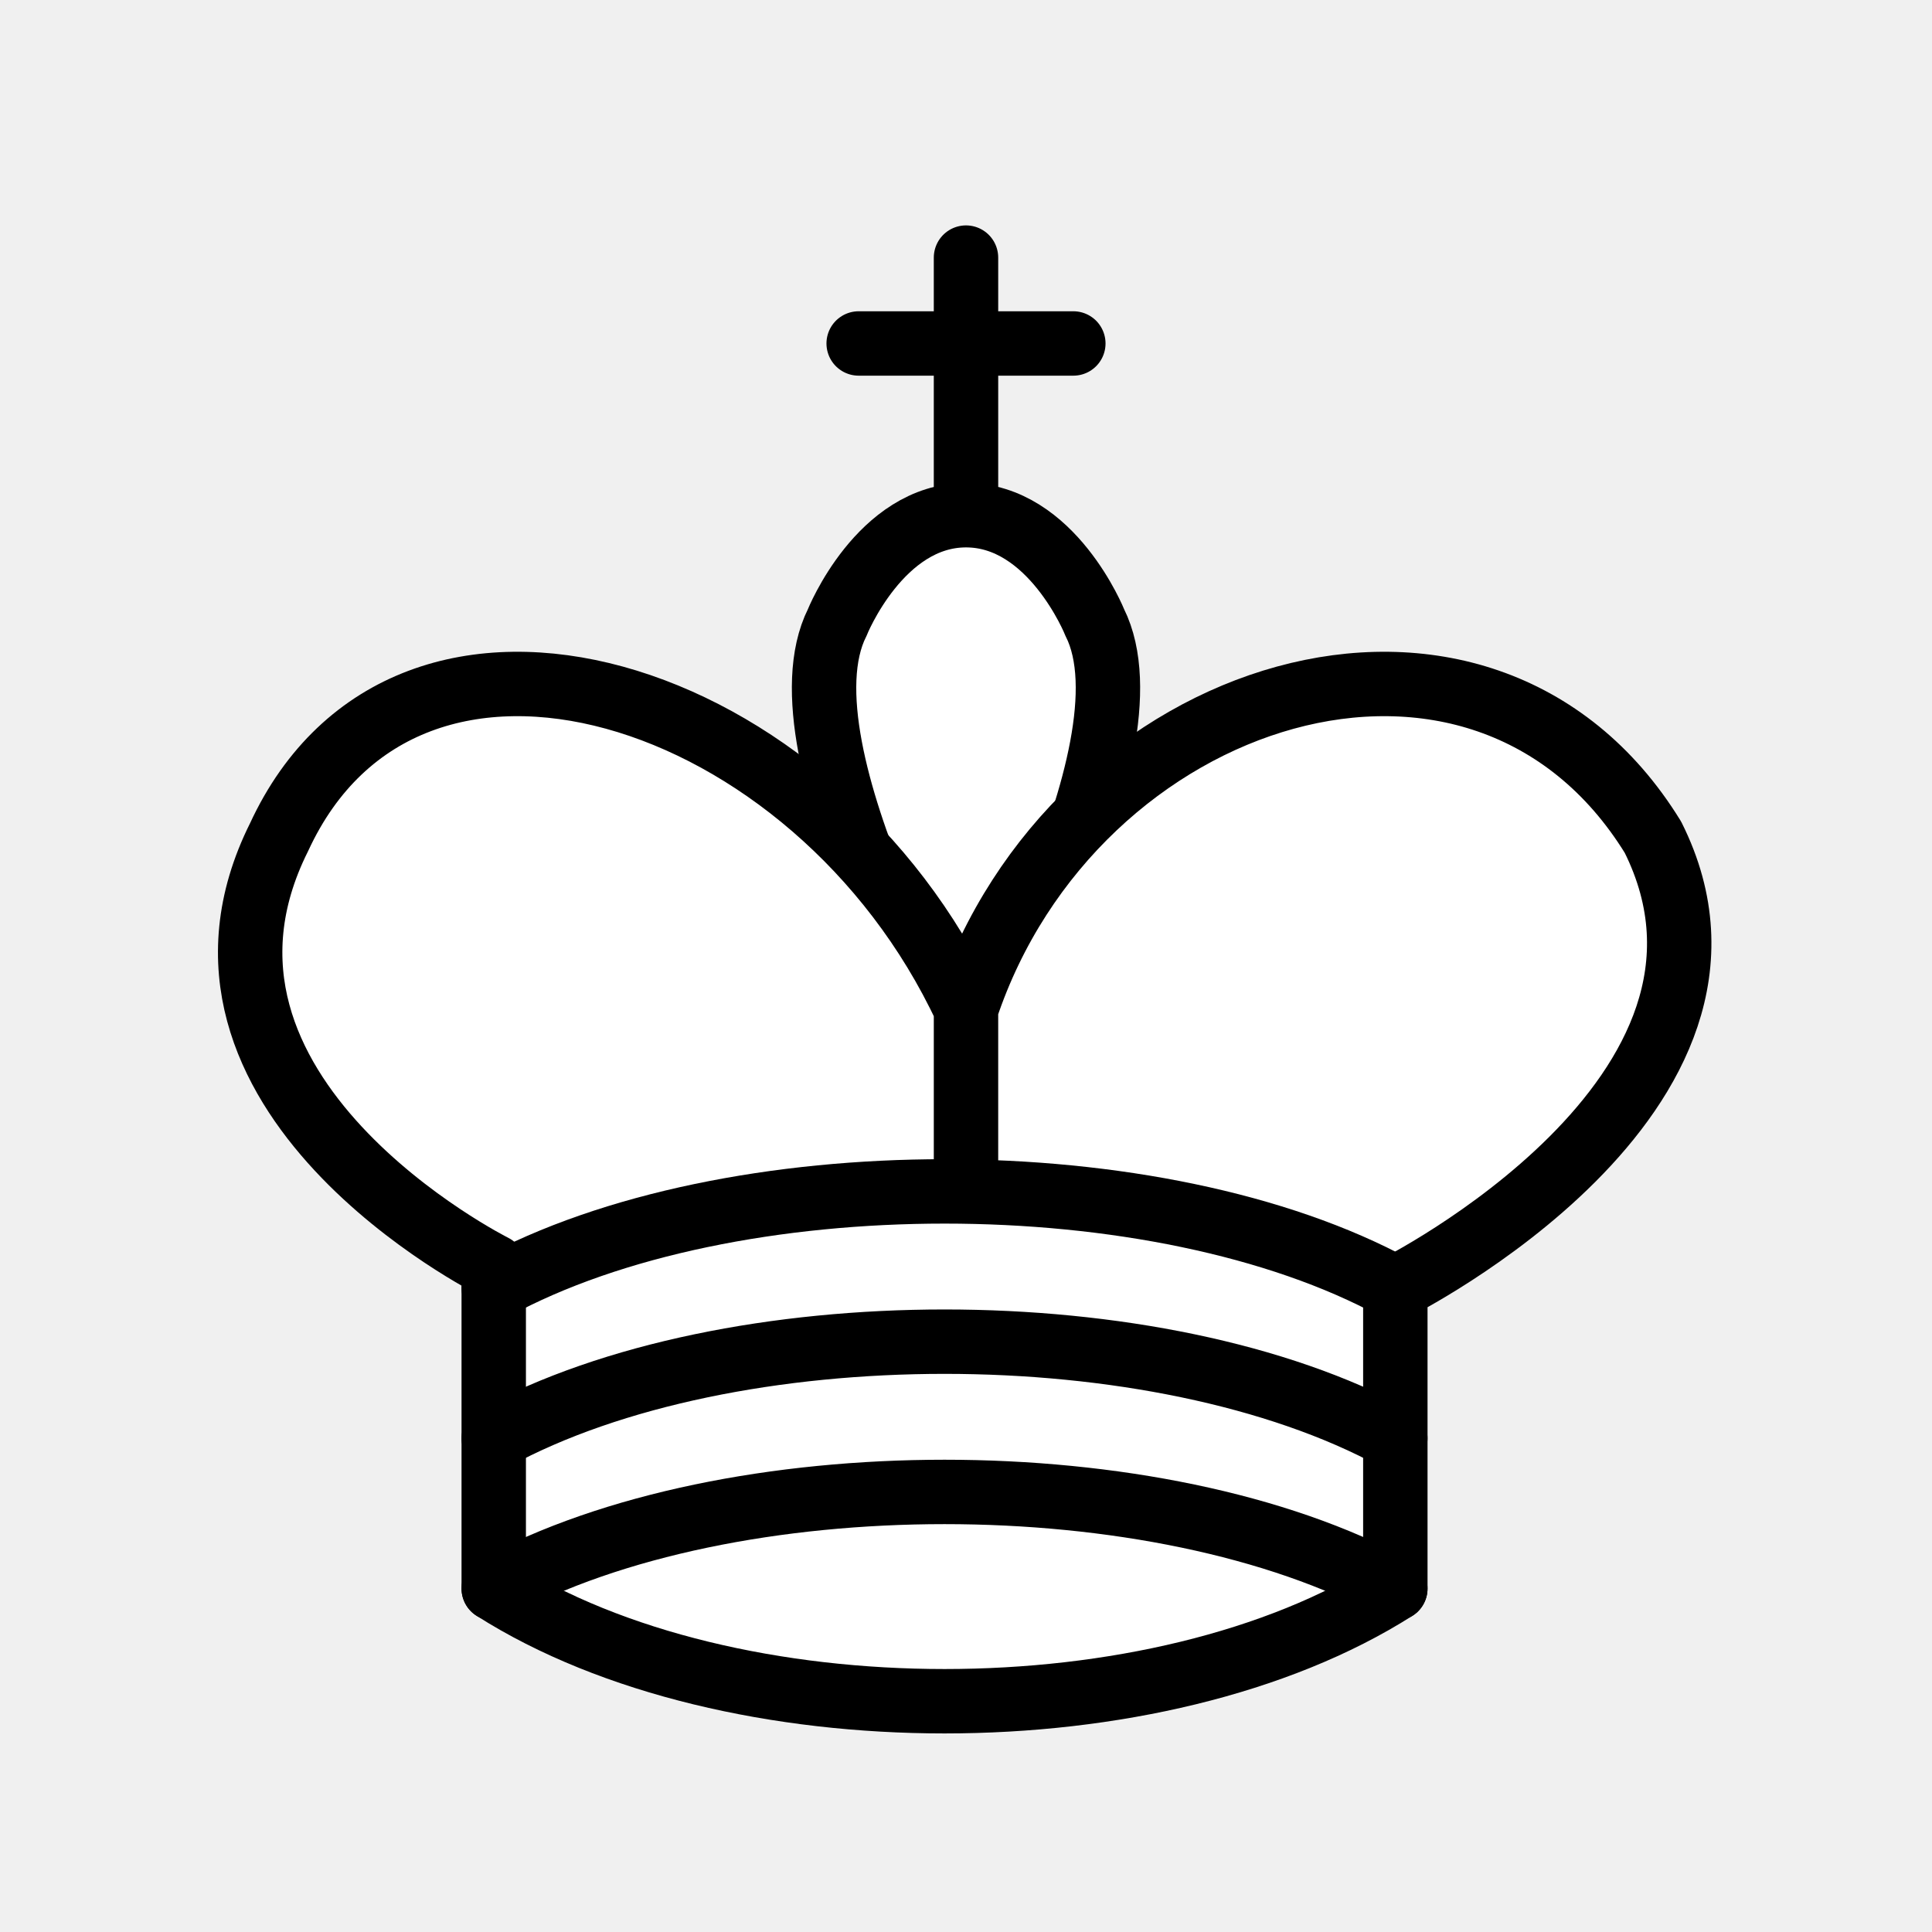
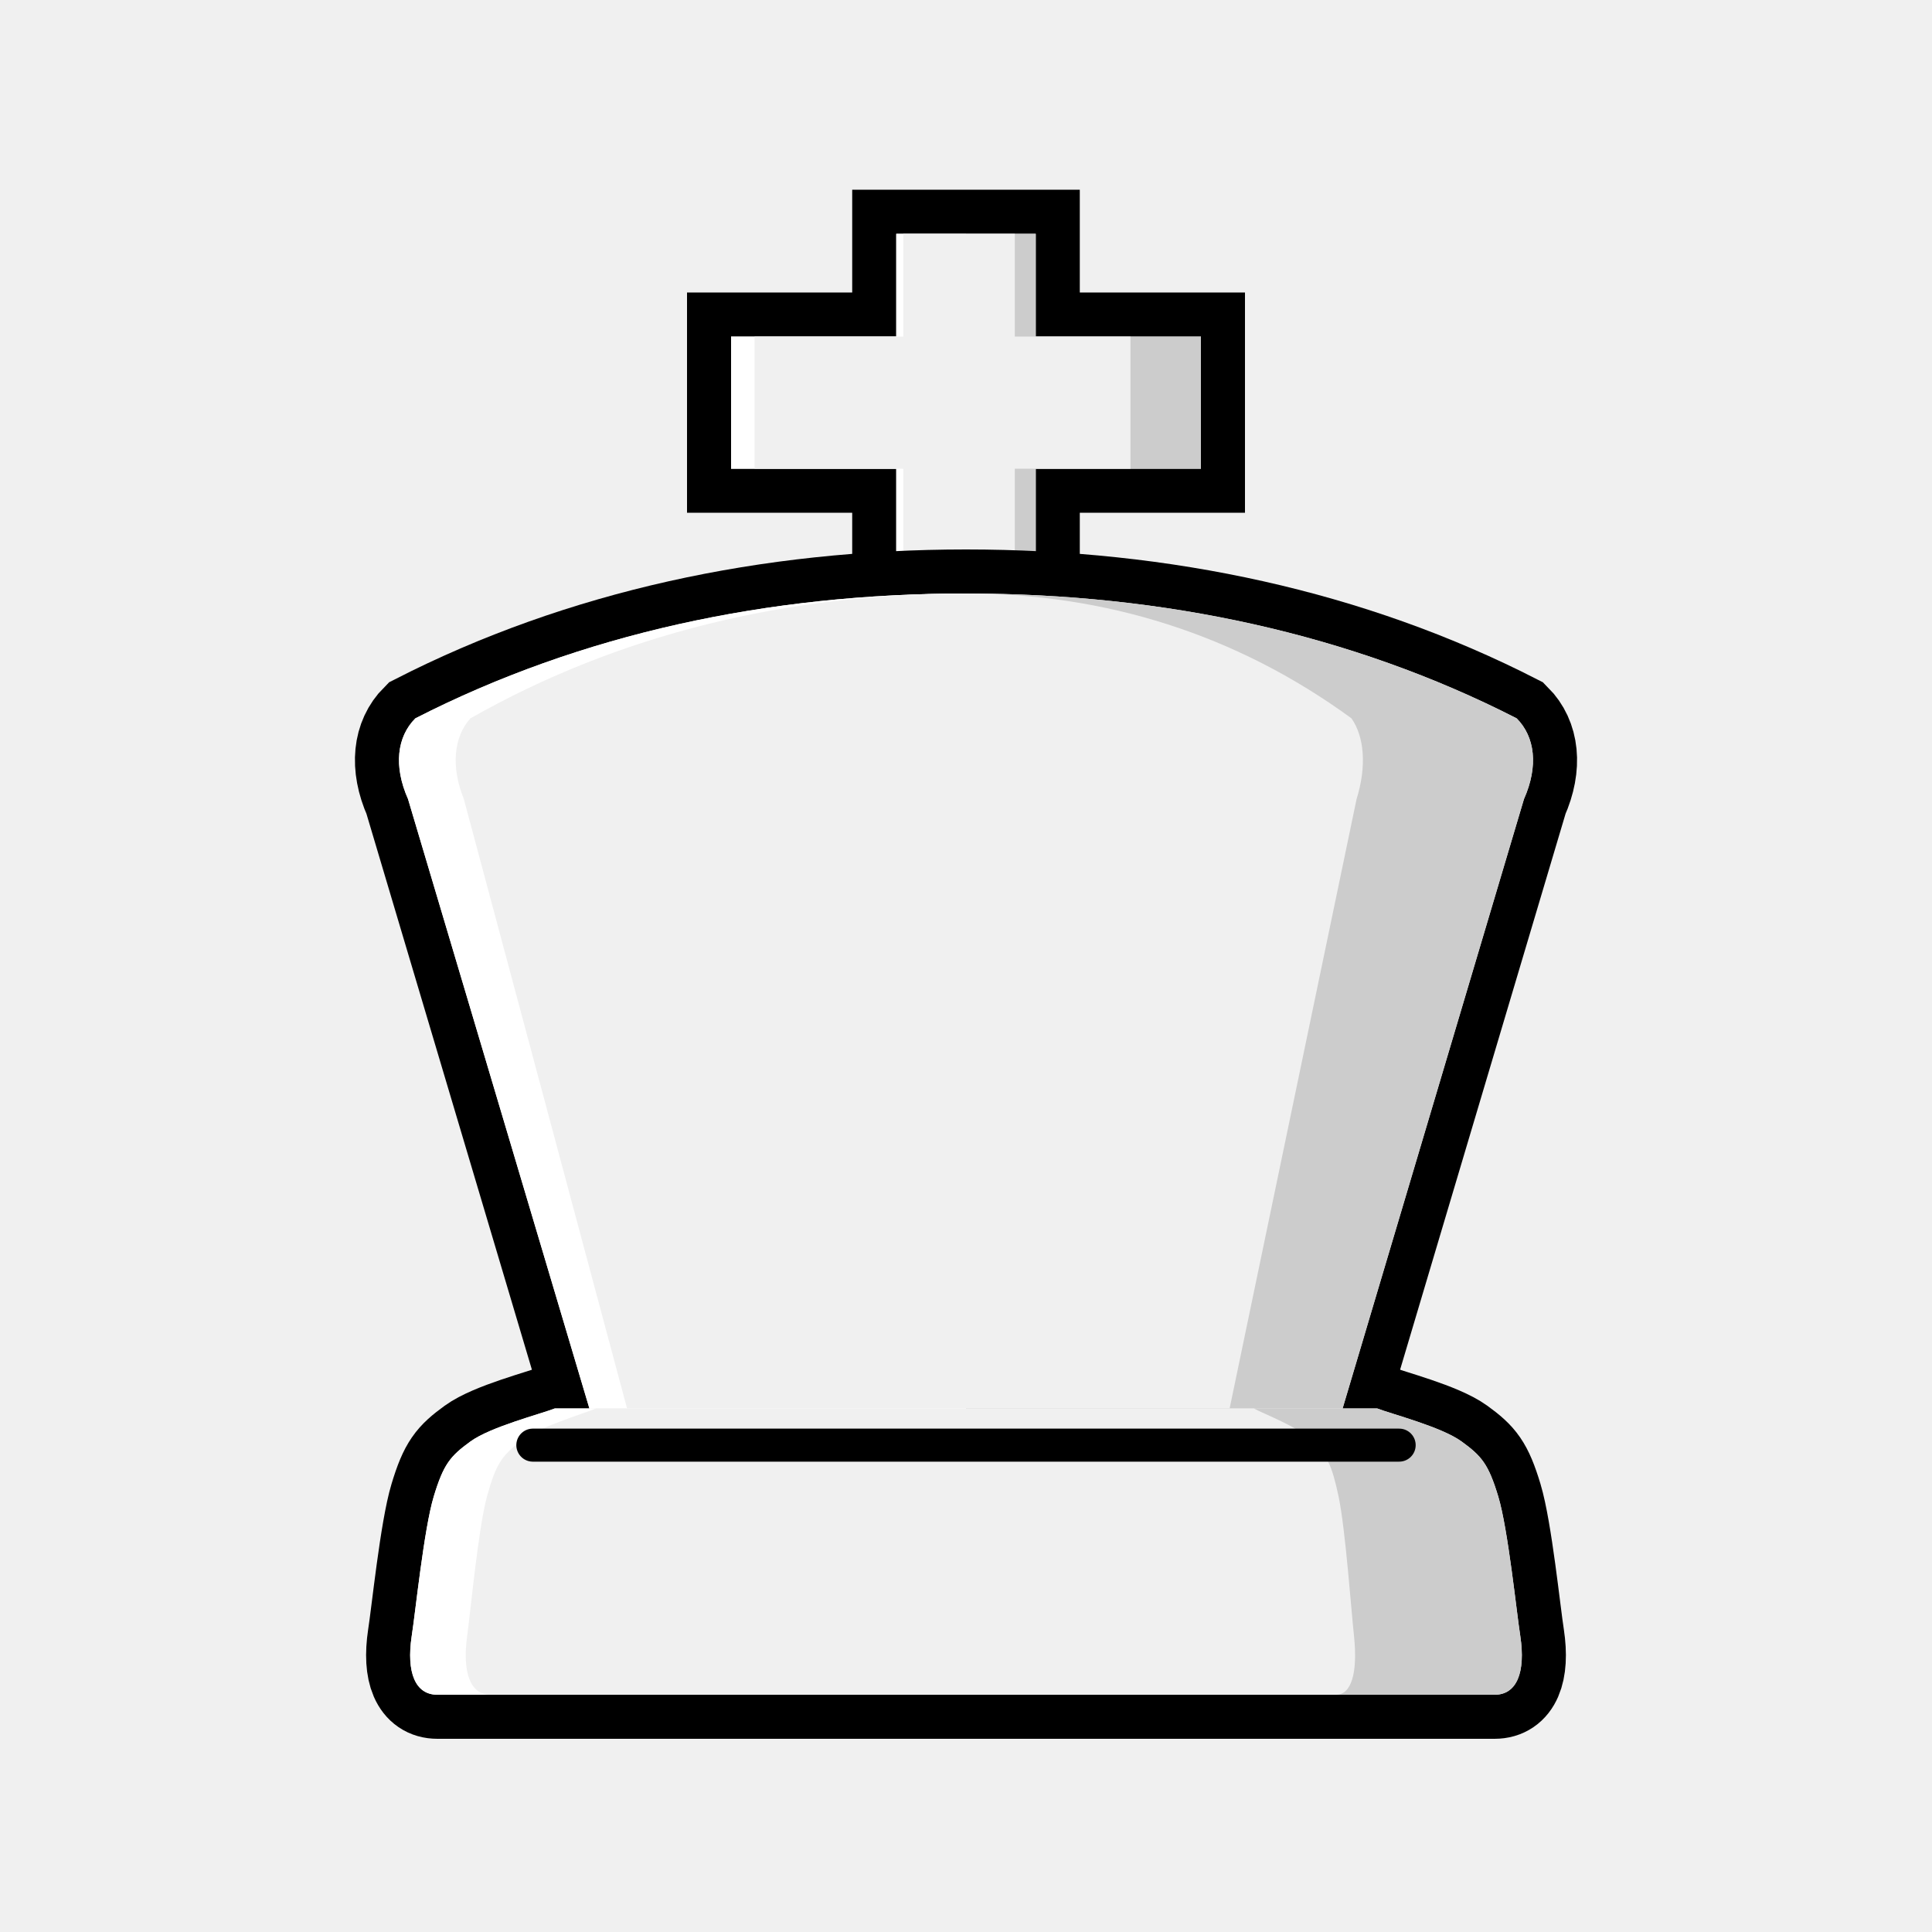
- <svg xmlns="http://www.w3.org/2000/svg" viewBox="0 0 45 45">
-   <g fill="none" fill-rule="evenodd" stroke="#000" stroke-linecap="round" stroke-linejoin="round" stroke-width="1.5">
-     <path stroke-linejoin="miter" d="M22.5 11.63V6M20 8h5" />
-     <path fill="#fff" stroke-linecap="butt" stroke-linejoin="miter" d="M22.5 25s4.5-7.5 3-10.5c0 0-1-2.5-3-2.5s-3 2.5-3 2.5c-1.5 3 3 10.5 3 10.5" />
-     <path fill="#fff" d="M11.5 37c5.5 3.5 15.5 3.5 21 0v-7s9-4.5 6-10.5c-4-6.5-13.5-3.5-16 4V27v-3.5c-3.5-7.5-13-10.5-16-4-3 6 5 10 5 10z" />
-     <path d="M11.5 30c5.5-3 15.5-3 21 0m-21 3.5c5.5-3 15.5-3 21 0m-21 3.5c5.5-3 15.5-3 21 0" />
+ <svg xmlns="http://www.w3.org/2000/svg" viewBox="0 0 50 50">
+   <g id="wk">
+     <defs>
+       <path id="kibitzowk0" d="M23.1,5.2h3.8v2.8h4.5v3.6h-4.5v4.8h-3.8v-4.8h-4.5v-3.6h4.5z" />
+       <clipPath id="kibitzowk0c">
+         <use href="#kibitzowk0" />
+       </clipPath>
+       <path id="kibitzowk1" d="M25,15C30.4,15 35.5,16.1 40,18.4C40.5,18.9 40.6,19.7 40.2,20.6L35.2,37.4L25,37.4L14.8,37.4L9.8,20.6C9.4,19.7 9.5,18.9 10,18.4C14.5,16.1 19.6,15 25,15Z" />
+       <clipPath id="kibitzowk1c">
+         <use href="#kibitzowk1" />
+       </clipPath>
+       <path id="kibitzowk2" d="M25,37.2L36.2,37.2C36.583,37.35 37.95,37.7 38.5,38.1C39.05,38.5 39.233,38.717 39.5,39.6C39.767,40.483 40,42.767 40.1,43.4C40.25,44.4 40,45 39.4,45L25,45L10.6,45C10,45 9.75,44.4 9.9,43.4C10,42.767 10.233,40.483 10.5,39.6C10.767,38.717 10.95,38.5 11.5,38.1C12.05,37.7 13.417,37.35 13.8,37.2L25,37.2Z" />
+       <clipPath id="kibitzowk2c">
+         <use href="#kibitzowk2" />
+       </clipPath>
+       <clipPath id="kibitzowkR0">
+         <rect x="25" y="-10" width="70" height="70" />
+       </clipPath>
+       <clipPath id="kibitzowkL0">
+         <rect x="-45" y="-10" width="70" height="70" />
+       </clipPath>
+     </defs>
+     <g transform="translate(25 45) scale(0.95) translate(-25 -46.2)">
+       <use href="#kibitzowk0" fill="#000" stroke="#000" stroke-width="2.4" stroke-linejoin="miter" stroke-miterlimit="2.5" />
+       <g clip-path="url(#kibitzowk0c)">
+         <use href="#kibitzowk0" fill="#f0f0f0" />
+         <g clip-path="url(#kibitzowkR0)">
+           <use href="#kibitzowk0" fill="#cccccc" />
+           <use href="#kibitzowk0" transform="translate(25 0) scale(0.7 1) translate(-25 0)" fill="#f0f0f0" />
+         </g>
+         <g clip-path="url(#kibitzowkL0)">
+           <use href="#kibitzowk0" fill="#ffffff" />
+           <use href="#kibitzowk0" transform="translate(25 0) scale(0.9 1) translate(-25 0)" fill="#f0f0f0" />
+         </g>
+         <use href="#kibitzowk1" transform="translate(0.4 1.3)" fill="#cccccc" />
+         <use href="#kibitzowk2" transform="translate(0.4 1.3)" fill="#cccccc" />
+       </g>
+       <use href="#kibitzowk1" fill="#000" stroke="#000" stroke-width="2.4" stroke-linejoin="miter" stroke-miterlimit="2.5" />
+       <use href="#kibitzowk2" fill="#000" stroke="#000" stroke-width="2.4" stroke-linejoin="miter" stroke-miterlimit="2.5" />
+       <g clip-path="url(#kibitzowk1c)">
+         <use href="#kibitzowk1" fill="#f0f0f0" />
+         <g clip-path="url(#kibitzowkR0)">
+           <use href="#kibitzowk1" fill="#cccccc" />
+           <use href="#kibitzowk1" transform="translate(25 0) scale(0.7 1) translate(-25 0)" fill="#f0f0f0" />
+         </g>
+         <g clip-path="url(#kibitzowkL0)">
+           <use href="#kibitzowk1" fill="#ffffff" />
+           <use href="#kibitzowk1" transform="translate(25 0) scale(0.9 1) translate(-25 0)" fill="#f0f0f0" />
+         </g>
+         <use href="#kibitzowk2" transform="translate(0.4 1.3)" fill="#cccccc" />
+       </g>
+       <g clip-path="url(#kibitzowk2c)">
+         <use href="#kibitzowk2" fill="#f0f0f0" />
+         <g clip-path="url(#kibitzowkR0)">
+           <use href="#kibitzowk2" fill="#cccccc" />
+           <use href="#kibitzowk2" transform="translate(25 0) scale(0.7 1) translate(-25 0)" fill="#f0f0f0" />
+         </g>
+         <g clip-path="url(#kibitzowkL0)">
+           <use href="#kibitzowk2" fill="#ffffff" />
+           <use href="#kibitzowk2" transform="translate(25 0) scale(0.9 1) translate(-25 0)" fill="#f0f0f0" />
+         </g>
+       </g>
+       <path d="M13.2,38.2H36.8" fill="none" stroke="#000" stroke-width="0.9" stroke-linecap="round" />
+     </g>
  </g>
</svg>
